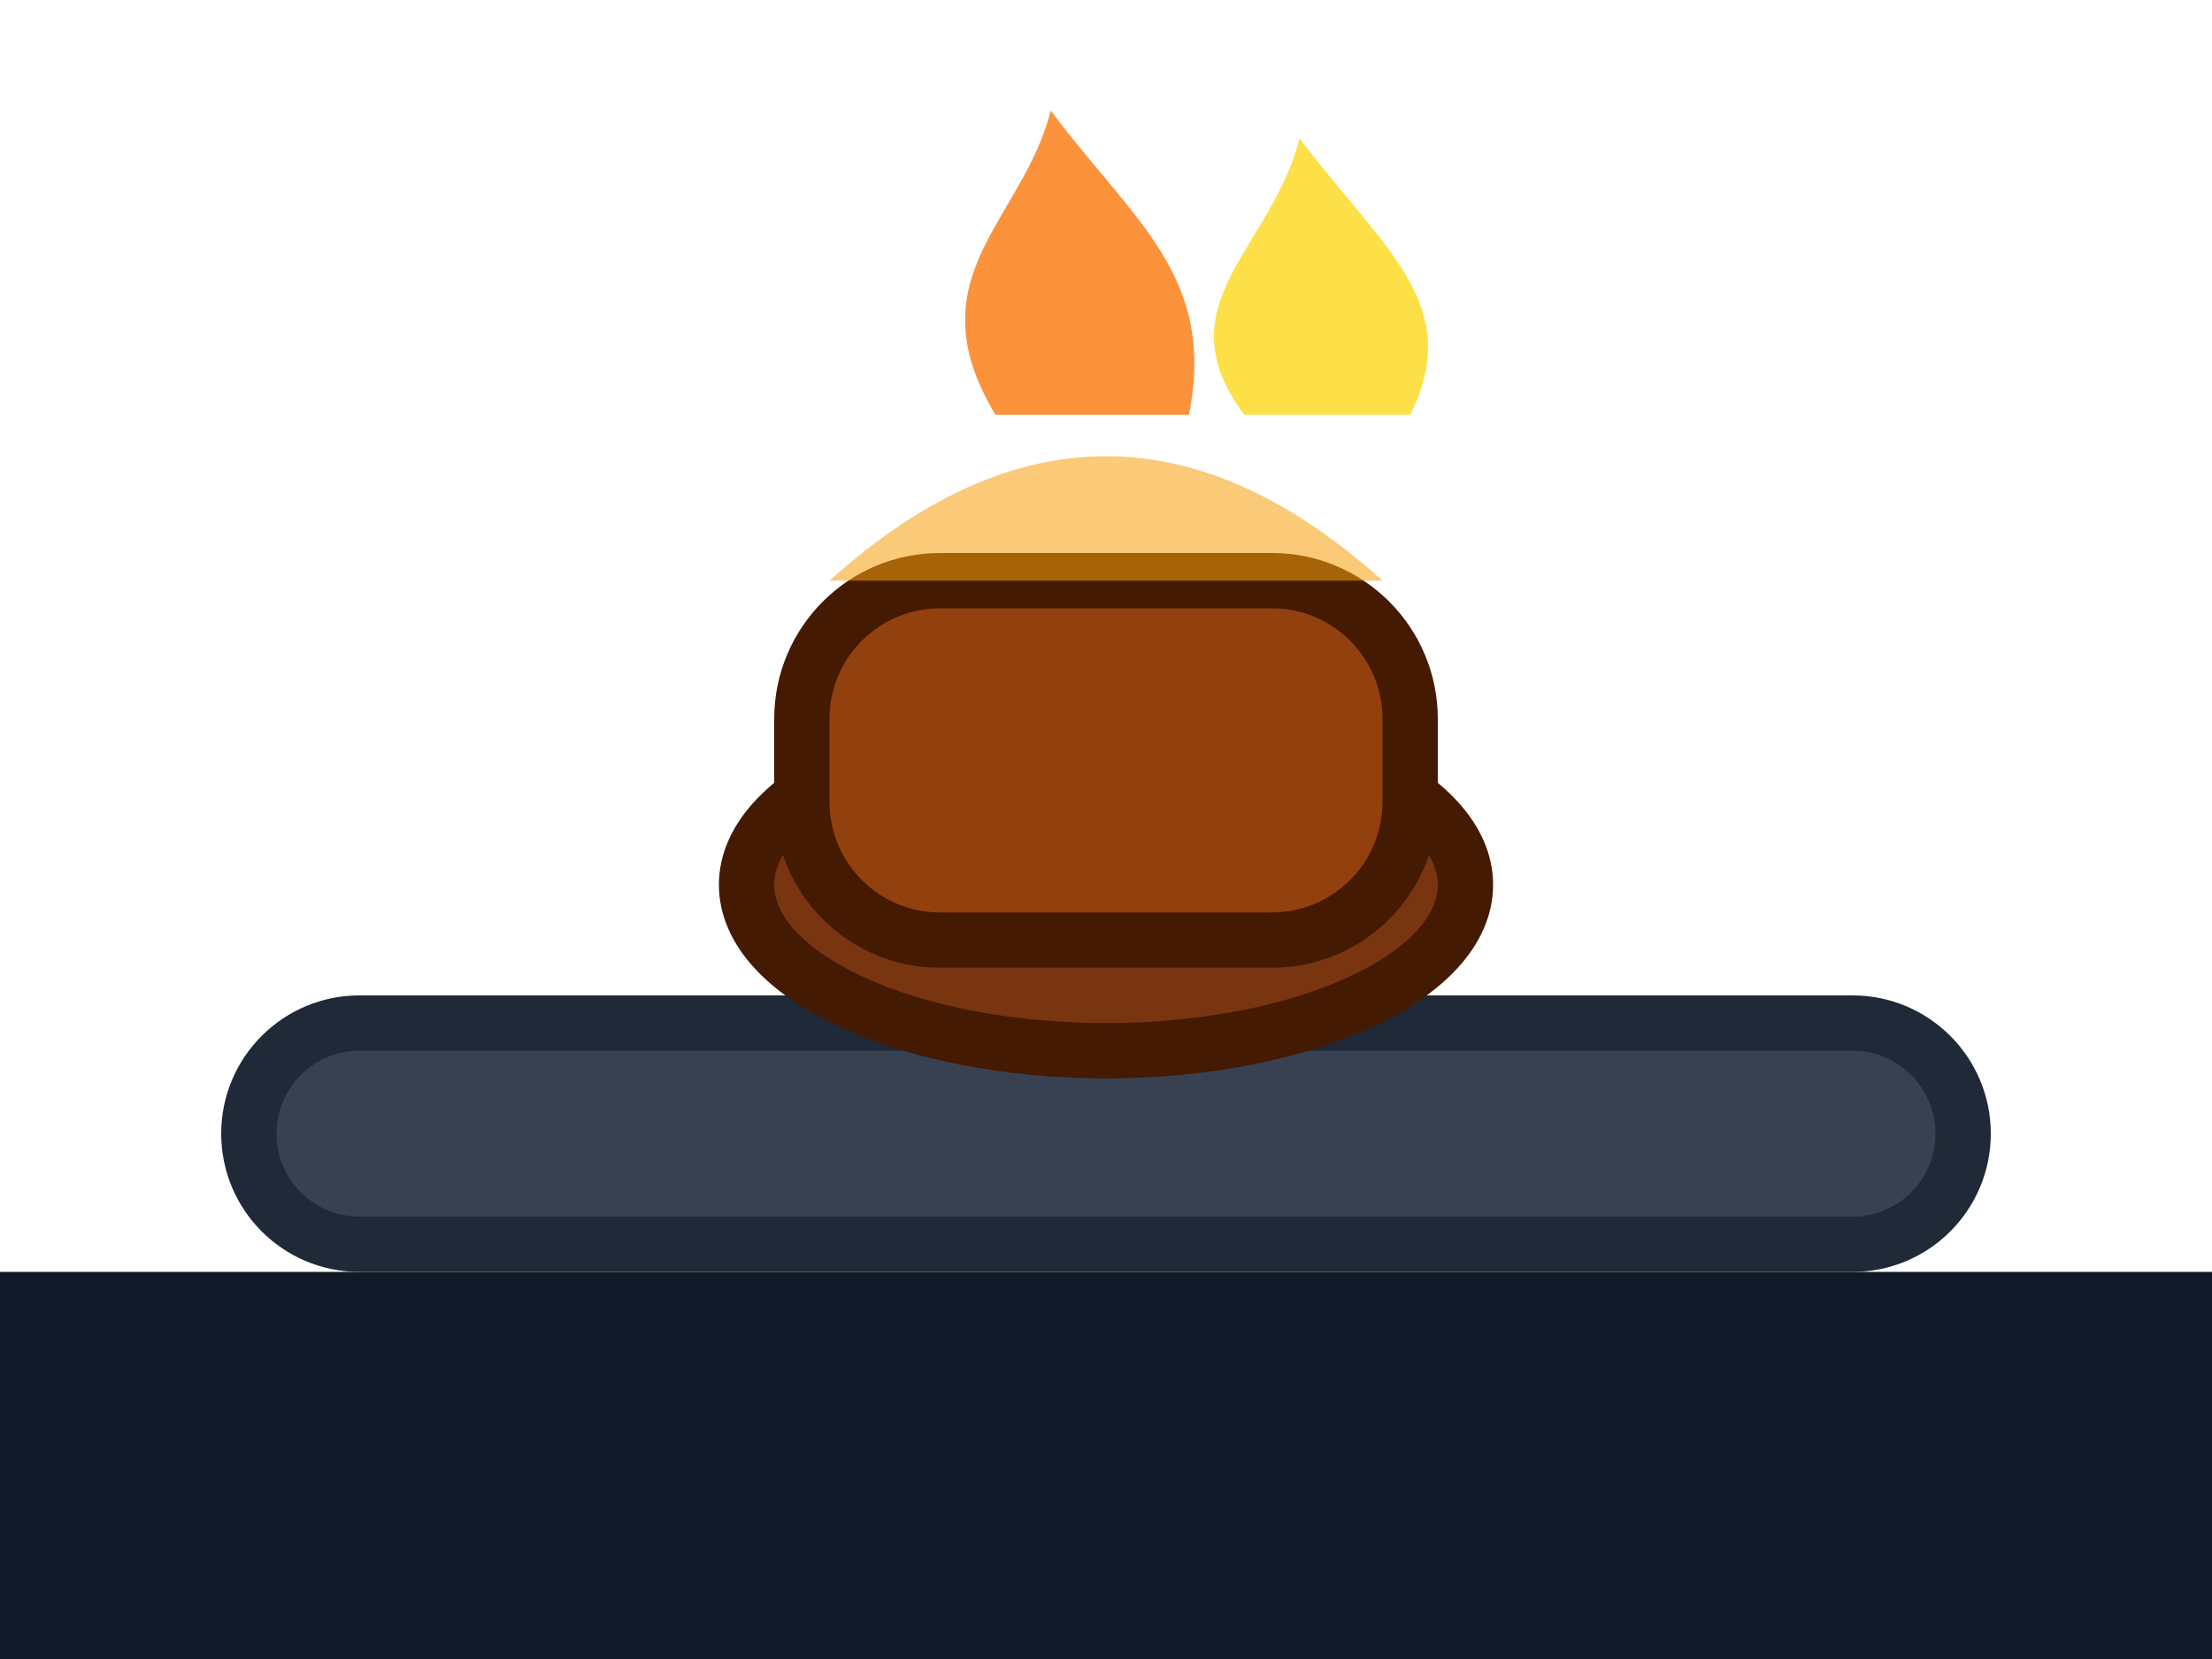
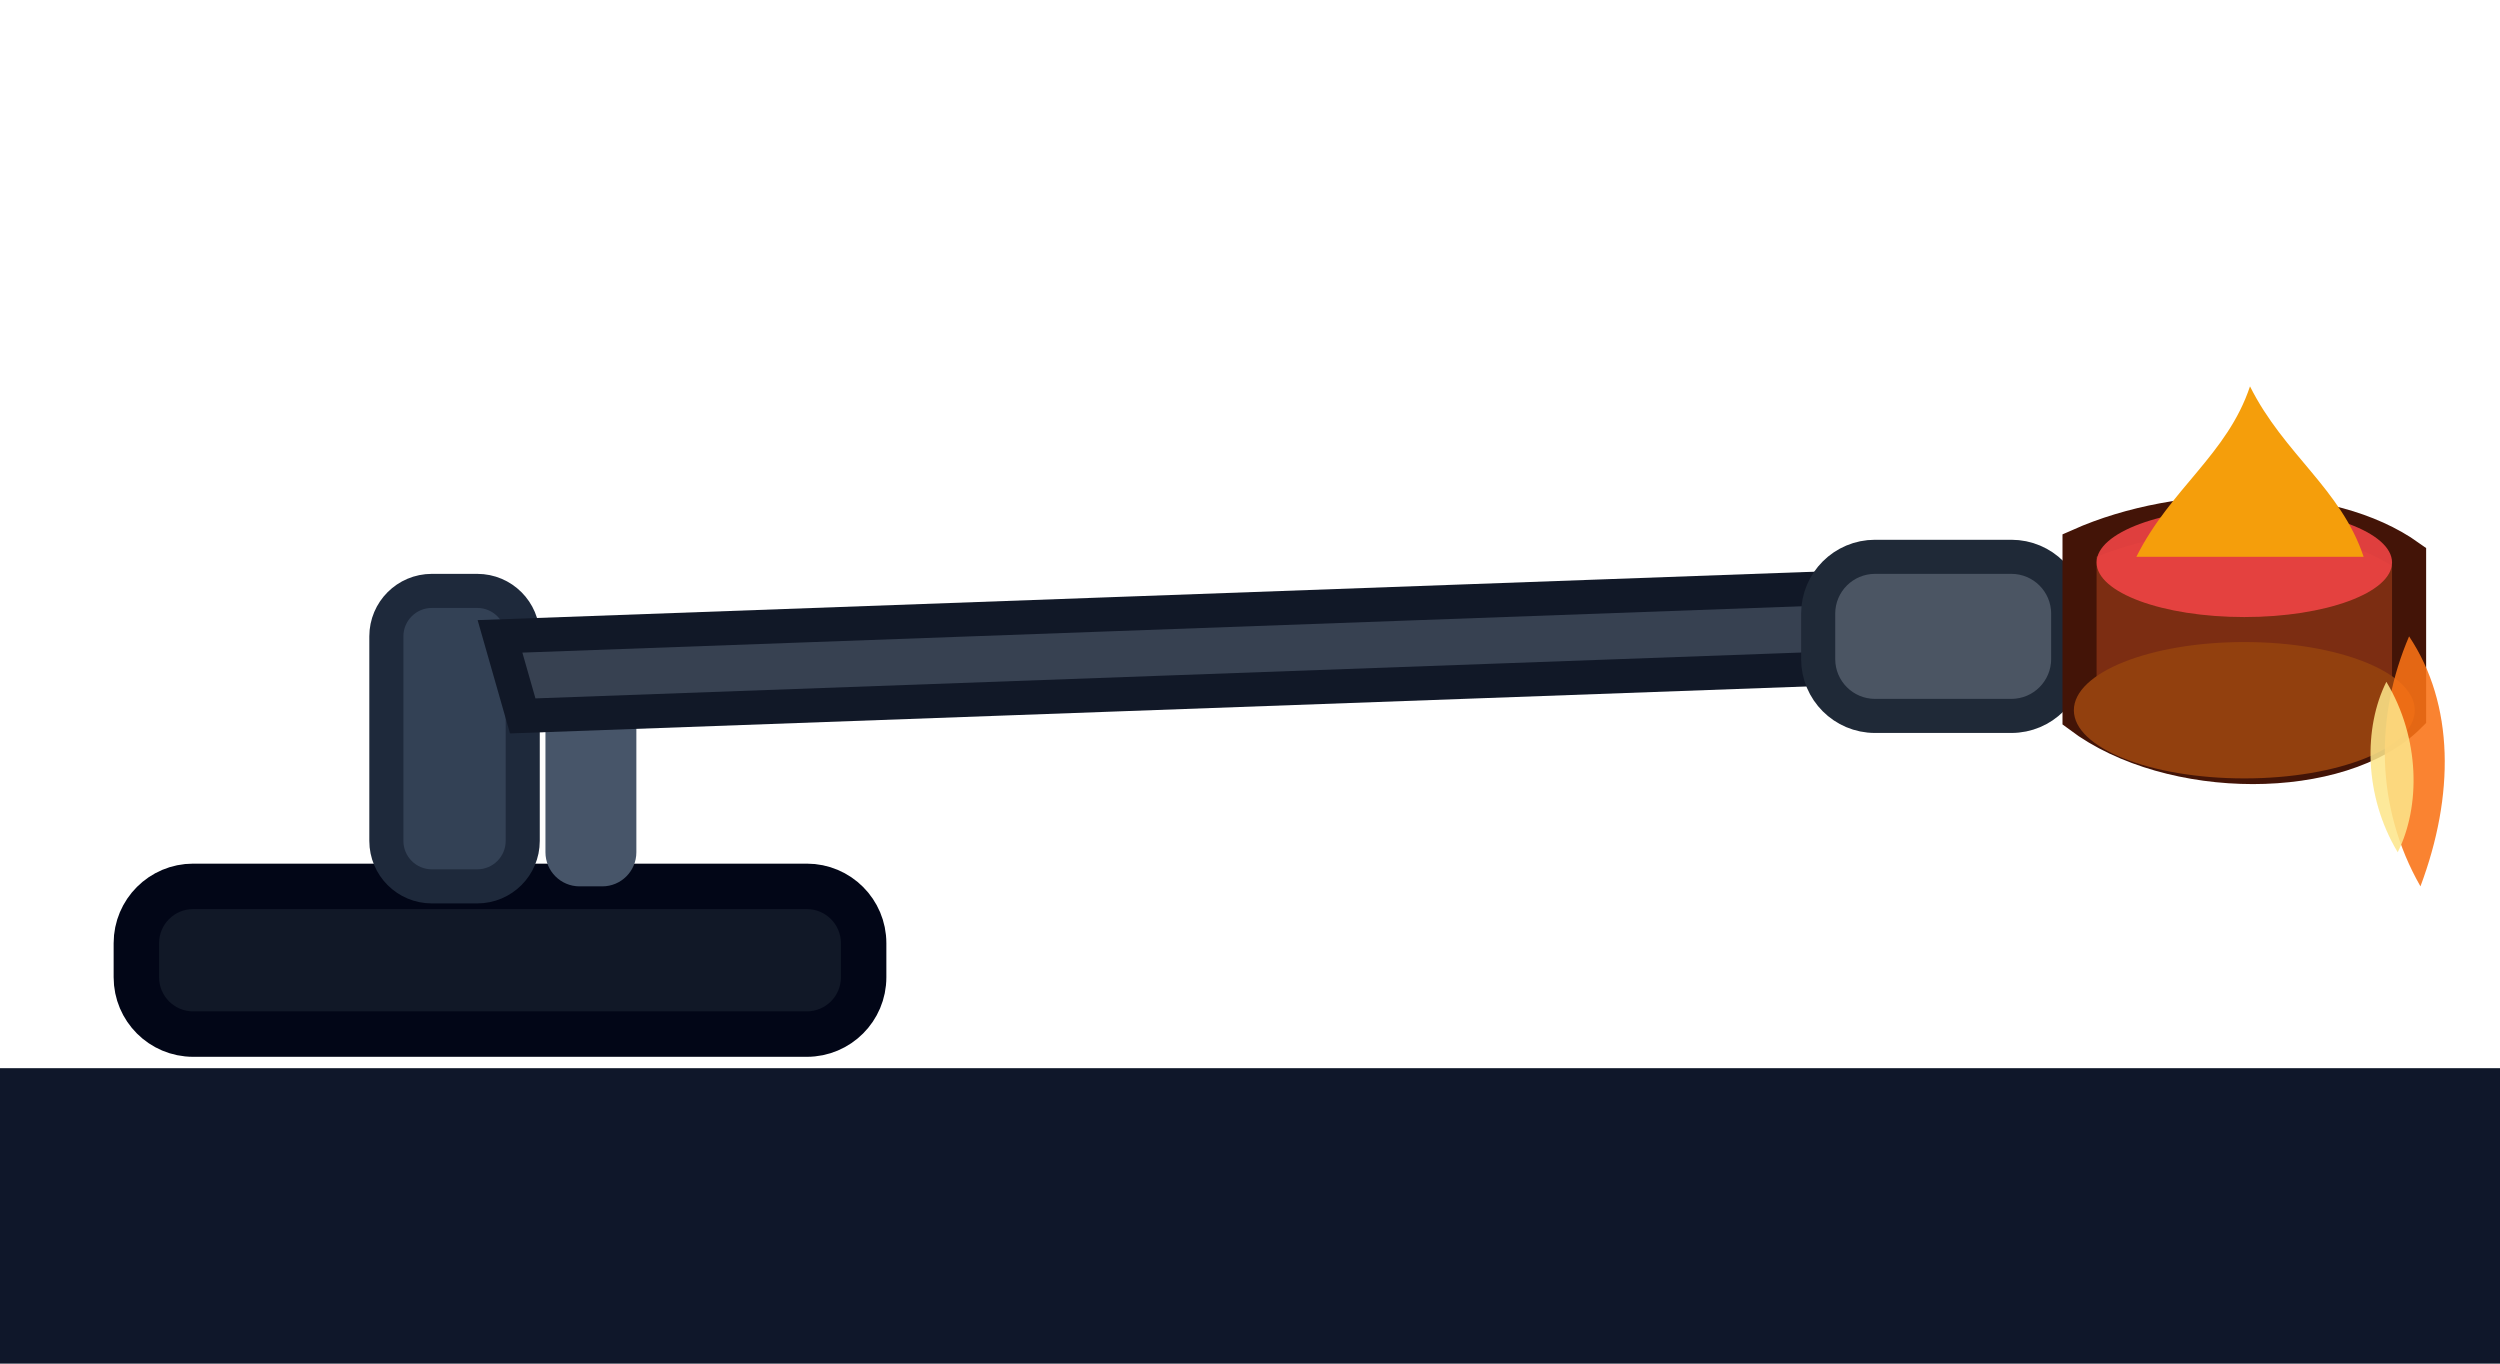
- <svg xmlns="http://www.w3.org/2000/svg" width="160" height="120" viewBox="0 0 160 120">
-   <rect x="0" y="92" width="160" height="28" fill="#111827" />
-   <rect x="18" y="74" width="124" height="16" rx="8" fill="#374151" stroke="#1f2937" stroke-width="4" />
-   <ellipse cx="80" cy="64" rx="26" ry="12" fill="#78350f" stroke="#451a03" stroke-width="4" />
-   <rect x="58" y="42" width="44" height="26" rx="10" fill="#92400e" stroke="#451a03" stroke-width="4" />
-   <path d="M60 42 Q80 24 100 42" fill="#f59e0b" opacity="0.55" />
-   <path d="M72 30 C66 20,74 16,76 8 C82 16,88 20,86 30 Z" fill="#fb923c" />
-   <path d="M90 30 C84 22,92 18,94 10 C100 18,106 22,102 30 Z" fill="#fde047" />
+ <svg xmlns="http://www.w3.org/2000/svg" width="220" height="120" viewBox="0 0 220 120">
+   <rect x="0" y="94" width="220" height="26" fill="#0f172a" />
+   <rect x="12" y="78" width="64" height="13" rx="5" fill="#111827" stroke="#020617" stroke-width="4" />
+   <rect x="34" y="52" width="12" height="26" rx="4" fill="#334155" stroke="#1e293b" stroke-width="3" />
+   <rect x="48" y="56" width="8" height="22" rx="3" fill="#475569" />
+   <path d="M44 56 L182 51 L184 58 L46 63 Z" fill="#374151" stroke="#111827" stroke-width="3" />
+   <rect x="160" y="49" width="22" height="14" rx="5" fill="#4b5563" stroke="#1f2937" stroke-width="3" />
+   <path d="M183 48 C192 44,205 44,212 49 L212 63 C206 69,191 69,183 63 Z" fill="#7c2d12" stroke="#431407" stroke-width="3" />
+   <ellipse cx="197.5" cy="62.5" rx="15" ry="6" fill="#92400e" />
+   <ellipse cx="197.5" cy="49.5" rx="13" ry="4.8" fill="#ef4444" opacity="0.9" />
+   <path d="M188 49 C191 43,196 40,198 34 C201 40,206 43,208 49 Z" fill="#f59e0b" />
+   <path d="M212 56 C216 62,216 70,213 78 C209 71,209 63,212 56 Z" fill="#f97316" opacity="0.88" />
+   <path d="M210 60 C213 65,213 71,211 75 C208 70,208 64,210 60 Z" fill="#fde68a" opacity="0.86" />
</svg>
